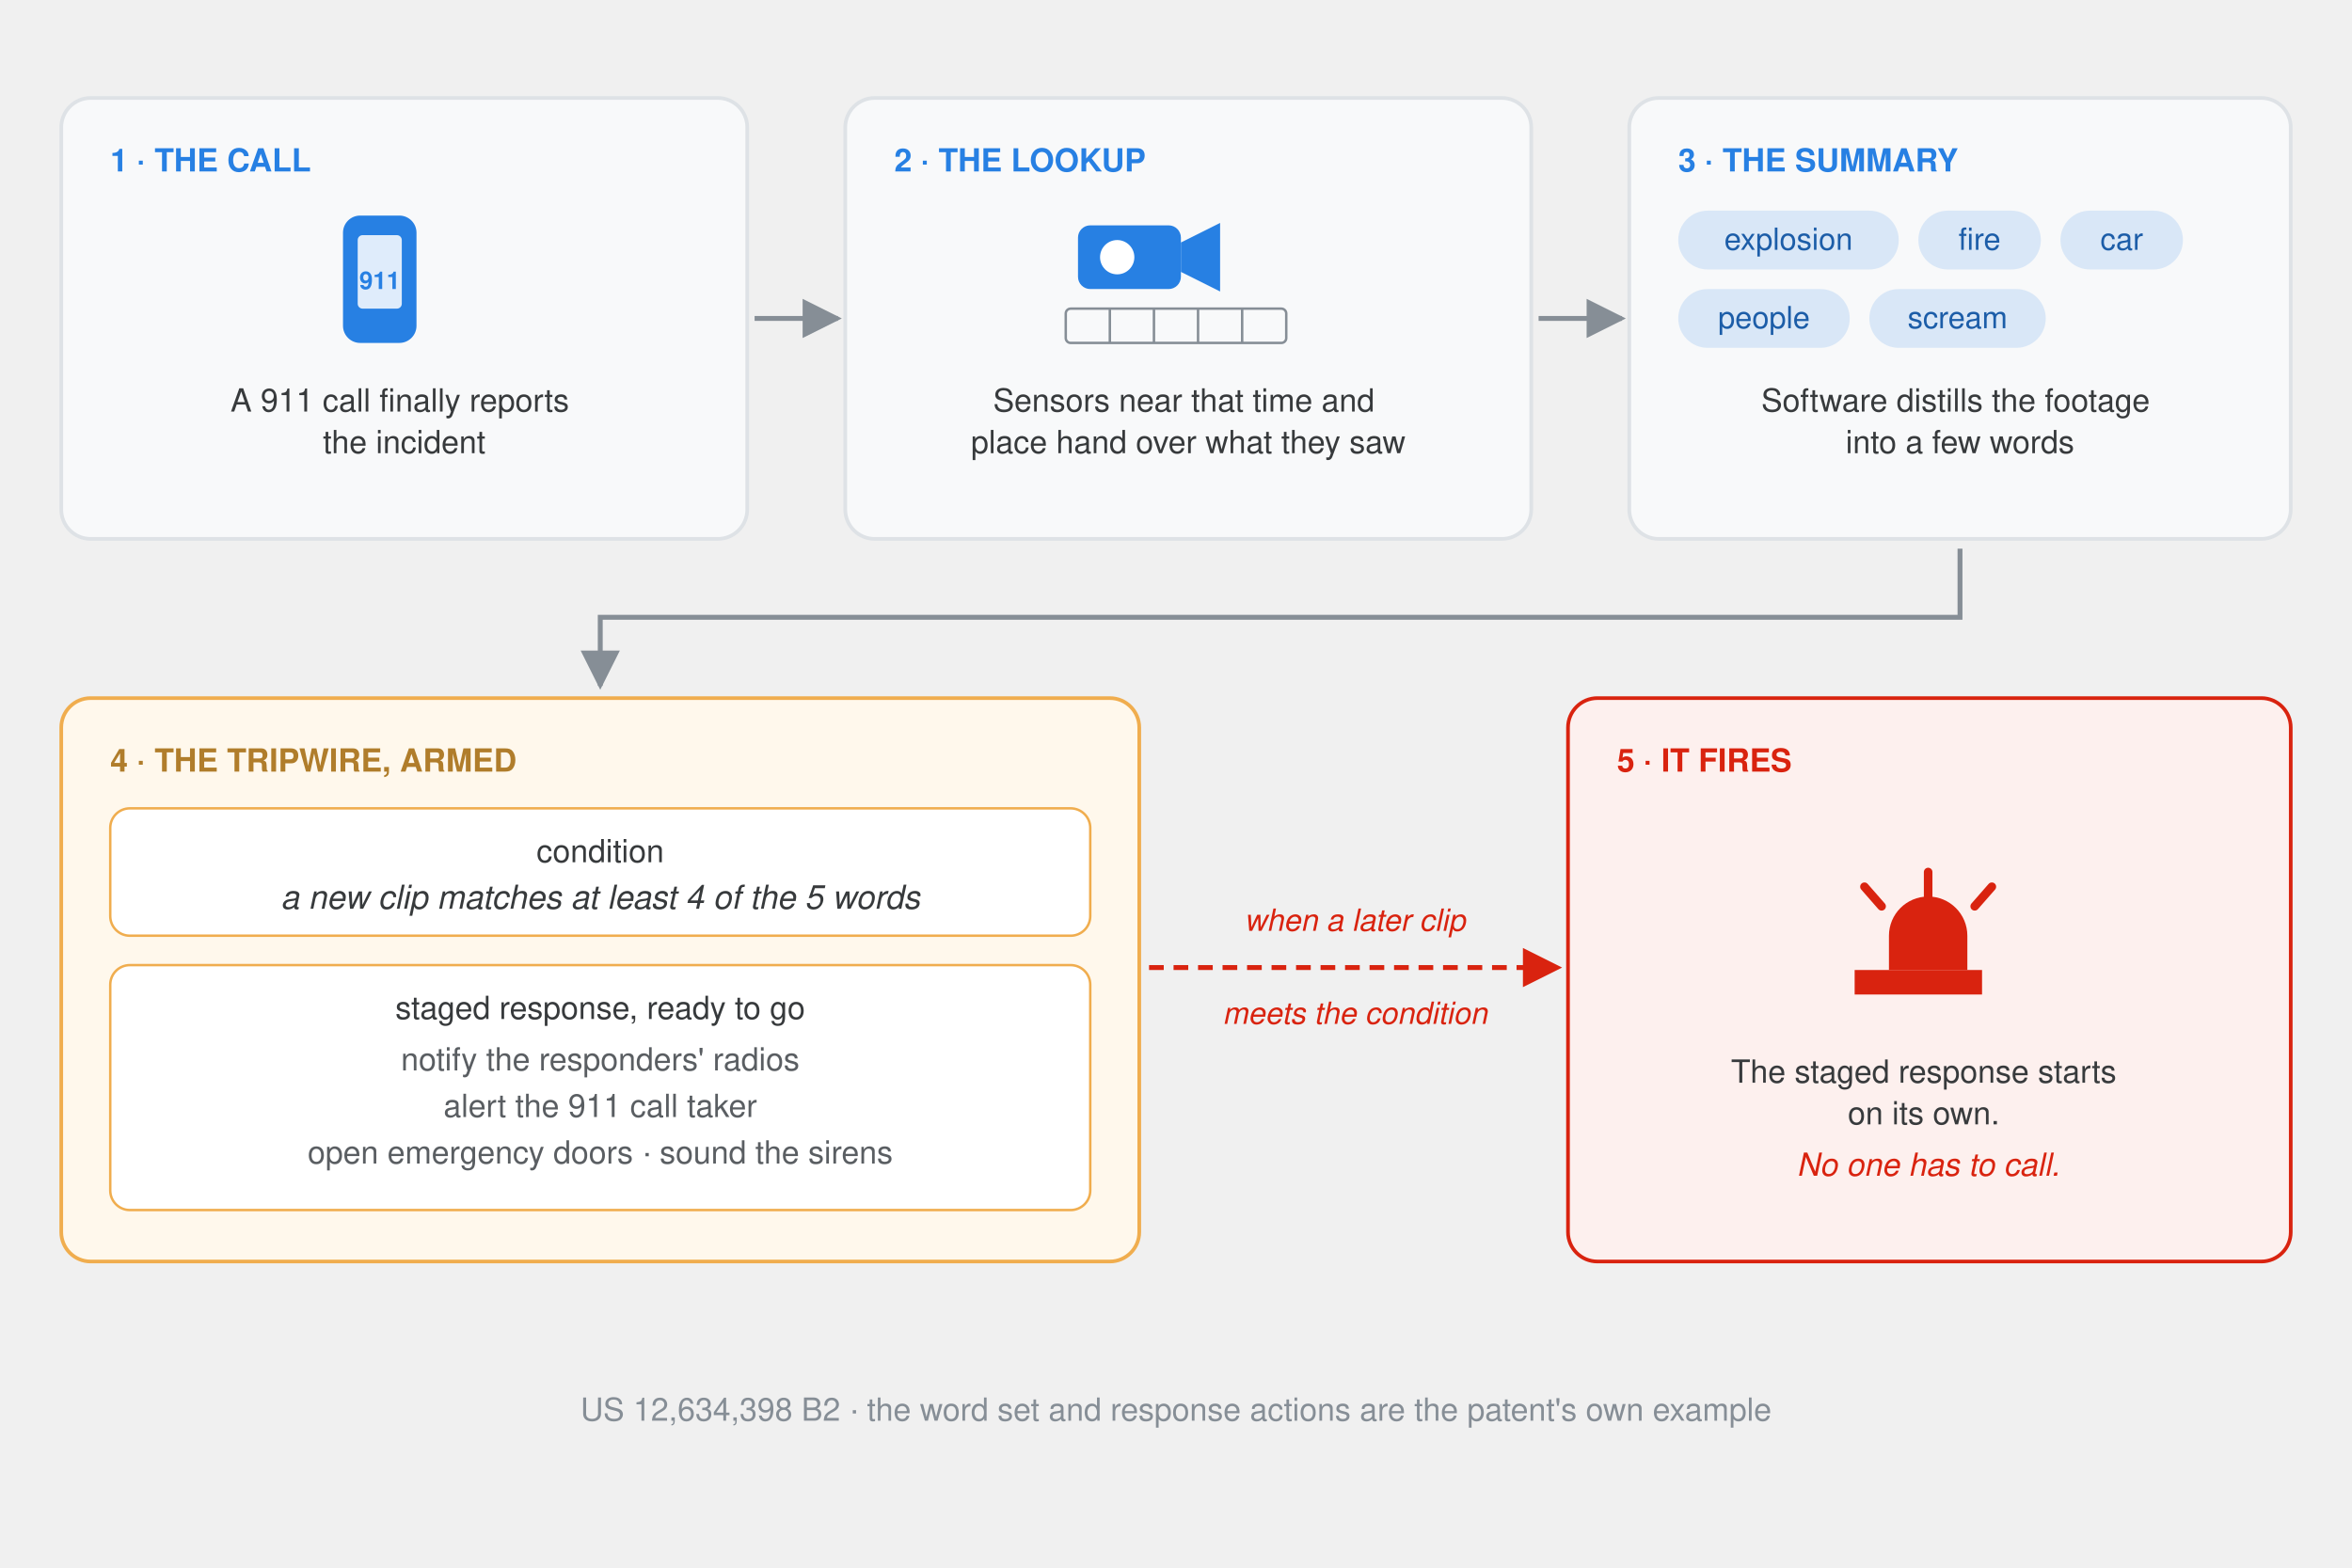
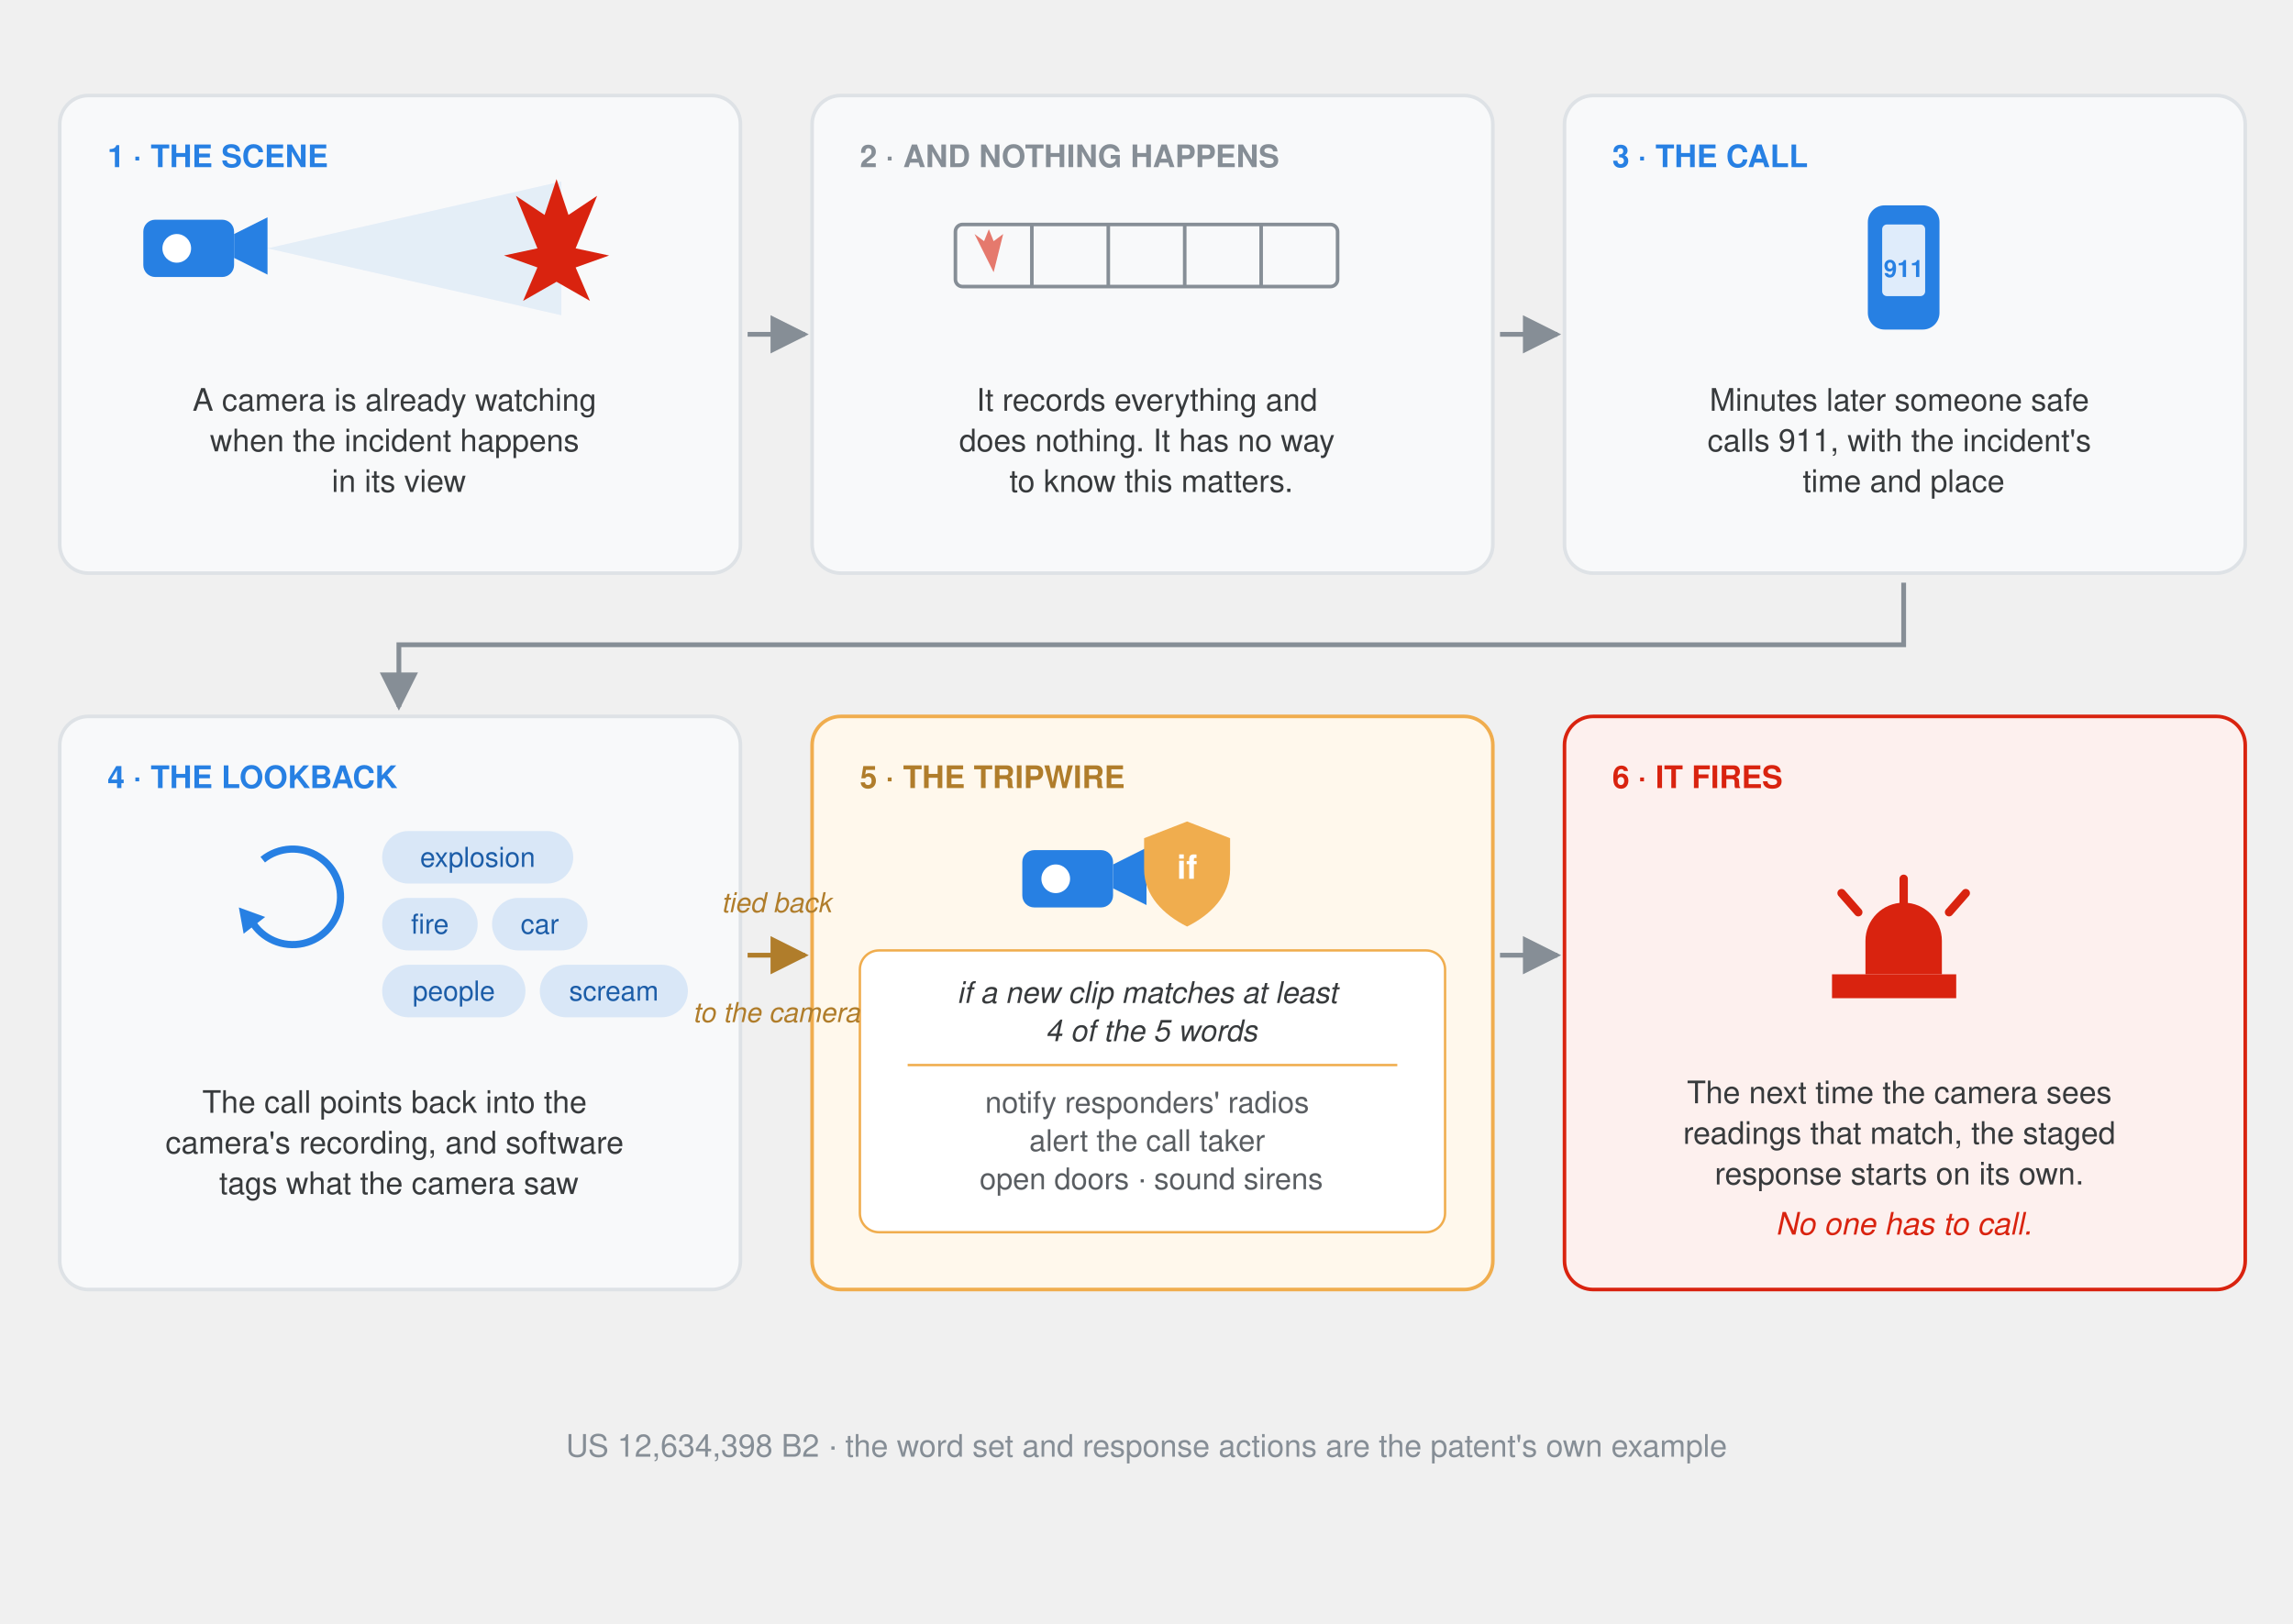
- <svg xmlns="http://www.w3.org/2000/svg" viewBox="0 0 960 640" font-family="Helvetica, Arial, sans-serif">
+ <svg xmlns="http://www.w3.org/2000/svg" viewBox="0 0 960 680" font-family="Helvetica, Arial, sans-serif">
  <defs>
    <marker id="arrow" viewBox="0 0 10 10" refX="9" refY="5" markerWidth="8" markerHeight="8" orient="auto-start-reverse">
      <path d="M 0 0 L 10 5 L 0 10 z" fill="#868e96" />
    </marker>
-     <marker id="arrowRed" viewBox="0 0 10 10" refX="9" refY="5" markerWidth="8" markerHeight="8" orient="auto-start-reverse">
-       <path d="M 0 0 L 10 5 L 0 10 z" fill="#d9230f" />
+     <marker id="arrowAmber" viewBox="0 0 10 10" refX="9" refY="5" markerWidth="8" markerHeight="8" orient="auto-start-reverse">
+       <path d="M 0 0 L 10 5 L 0 10 z" fill="#b07d2b" />
    </marker>
  </defs>
  <g>
-     <rect x="25" y="40" width="280" height="180" rx="12" fill="#f8f9fa" stroke="#dee2e6" stroke-width="1.5" />
-     <text x="45" y="70" font-size="13" font-weight="bold" fill="#2780e3">1 · THE CALL</text>
-     <rect x="140" y="88" width="30" height="52" rx="7" fill="#2780e3" />
-     <rect x="146" y="96" width="18" height="30" rx="2" fill="#ffffff" opacity="0.85" />
-     <text x="155" y="118" text-anchor="middle" font-size="10" font-weight="bold" fill="#2780e3">911</text>
-     <text x="165" y="168" text-anchor="middle" font-size="13" fill="#373a3c">
-       <tspan x="165" dy="0">A 911 call finally reports</tspan>
-       <tspan x="165" dy="17">the incident</tspan>
+     <rect x="25" y="40" width="285" height="200" rx="12" fill="#f8f9fa" stroke="#dee2e6" stroke-width="1.5" />
+     <text x="45" y="70" font-size="13" font-weight="bold" fill="#2780e3">1 · THE SCENE</text>
+     <rect x="60" y="92" width="38" height="24" rx="5" fill="#2780e3" />
+     <path d="M98 98 l14 -7 v24 l-14 -7 z" fill="#2780e3" />
+     <circle cx="74" cy="104" r="6" fill="#ffffff" />
+     <path d="M112 104 L235 76 L235 132 Z" fill="#2780e3" opacity="0.10" />
+     <path d="M225 104 l-9 -22 l12 8 l5 -15 l5 15 l12 -8 l-9 22 l14 3 l-14 5 l6 14 l-14 -8 l-14 8 l6 -14 l-14 -5 z" fill="#d9230f" />
+     <text x="167" y="172" text-anchor="middle" font-size="13" fill="#373a3c">
+       <tspan x="167" dy="0">A camera is already watching</tspan>
+       <tspan x="167" dy="17">when the incident happens</tspan>
+       <tspan x="167" dy="17">in its view</tspan>
    </text>
  </g>
-   <line x1="308" y1="130" x2="342" y2="130" stroke="#868e96" stroke-width="2" marker-end="url(#arrow)" />
+   <line x1="313" y1="140" x2="337" y2="140" stroke="#868e96" stroke-width="2" marker-end="url(#arrow)" />
  <g>
-     <rect x="345" y="40" width="280" height="180" rx="12" fill="#f8f9fa" stroke="#dee2e6" stroke-width="1.5" />
-     <text x="365" y="70" font-size="13" font-weight="bold" fill="#2780e3">2 · THE LOOKUP</text>
-     <rect x="440" y="92" width="42" height="26" rx="5" fill="#2780e3" />
-     <path d="M482 99 l16 -8 v28 l-16 -8 z" fill="#2780e3" />
-     <circle cx="456" cy="105" r="7" fill="#ffffff" />
-     <rect x="435" y="126" width="90" height="14" rx="2" fill="none" stroke="#868e96" />
-     <line x1="453" y1="126" x2="453" y2="140" stroke="#868e96" />
-     <line x1="471" y1="126" x2="471" y2="140" stroke="#868e96" />
-     <line x1="489" y1="126" x2="489" y2="140" stroke="#868e96" />
-     <line x1="507" y1="126" x2="507" y2="140" stroke="#868e96" />
-     <text x="485" y="168" text-anchor="middle" font-size="13" fill="#373a3c">
-       <tspan x="485" dy="0">Sensors near that time and</tspan>
-       <tspan x="485" dy="17">place hand over what they saw</tspan>
+     <rect x="340" y="40" width="285" height="200" rx="12" fill="#f8f9fa" stroke="#dee2e6" stroke-width="1.5" />
+     <text x="360" y="70" font-size="13" font-weight="bold" fill="#868e96">2 · AND NOTHING HAPPENS</text>
+     <rect x="400" y="94" width="160" height="26" rx="3" fill="none" stroke="#868e96" stroke-width="1.5" />
+     <line x1="432" y1="94" x2="432" y2="120" stroke="#868e96" stroke-width="1.5" />
+     <line x1="464" y1="94" x2="464" y2="120" stroke="#868e96" stroke-width="1.5" />
+     <line x1="496" y1="94" x2="496" y2="120" stroke="#868e96" stroke-width="1.5" />
+     <line x1="528" y1="94" x2="528" y2="120" stroke="#868e96" stroke-width="1.5" />
+     <path d="M416 114 l-8 -16 l4 3 l2 -5 l2 5 l4 -3 z" fill="#d9230f" opacity="0.6" />
+     <text x="482" y="172" text-anchor="middle" font-size="13" fill="#373a3c">
+       <tspan x="482" dy="0">It records everything and</tspan>
+       <tspan x="482" dy="17">does nothing. It has no way</tspan>
+       <tspan x="482" dy="17">to know this matters.</tspan>
    </text>
  </g>
-   <line x1="628" y1="130" x2="662" y2="130" stroke="#868e96" stroke-width="2" marker-end="url(#arrow)" />
+   <line x1="628" y1="140" x2="652" y2="140" stroke="#868e96" stroke-width="2" marker-end="url(#arrow)" />
  <g>
-     <rect x="665" y="40" width="270" height="180" rx="12" fill="#f8f9fa" stroke="#dee2e6" stroke-width="1.5" />
-     <text x="685" y="70" font-size="13" font-weight="bold" fill="#2780e3">3 · THE SUMMARY</text>
-     <rect x="685" y="86" width="90" height="24" rx="12" fill="#2780e3" opacity="0.15" />
-     <text x="730" y="102" text-anchor="middle" font-size="12.5" fill="#1c5da8">explosion</text>
-     <rect x="783" y="86" width="50" height="24" rx="12" fill="#2780e3" opacity="0.15" />
-     <text x="808" y="102" text-anchor="middle" font-size="12.5" fill="#1c5da8">fire</text>
-     <rect x="841" y="86" width="50" height="24" rx="12" fill="#2780e3" opacity="0.15" />
-     <text x="866" y="102" text-anchor="middle" font-size="12.5" fill="#1c5da8">car</text>
-     <rect x="685" y="118" width="70" height="24" rx="12" fill="#2780e3" opacity="0.15" />
-     <text x="720" y="134" text-anchor="middle" font-size="12.5" fill="#1c5da8">people</text>
-     <rect x="763" y="118" width="72" height="24" rx="12" fill="#2780e3" opacity="0.15" />
-     <text x="799" y="134" text-anchor="middle" font-size="12.5" fill="#1c5da8">scream</text>
-     <text x="800" y="168" text-anchor="middle" font-size="13" fill="#373a3c">
-       <tspan x="800" dy="0">Software distills the footage</tspan>
-       <tspan x="800" dy="17">into a few words</tspan>
+     <rect x="655" y="40" width="285" height="200" rx="12" fill="#f8f9fa" stroke="#dee2e6" stroke-width="1.5" />
+     <text x="675" y="70" font-size="13" font-weight="bold" fill="#2780e3">3 · THE CALL</text>
+     <rect x="782" y="86" width="30" height="52" rx="7" fill="#2780e3" />
+     <rect x="788" y="94" width="18" height="30" rx="2" fill="#ffffff" opacity="0.85" />
+     <text x="797" y="116" text-anchor="middle" font-size="10" font-weight="bold" fill="#2780e3">911</text>
+     <text x="797" y="172" text-anchor="middle" font-size="13" fill="#373a3c">
+       <tspan x="797" dy="0">Minutes later someone safe</tspan>
+       <tspan x="797" dy="17">calls 911, with the incident's</tspan>
+       <tspan x="797" dy="17">time and place</tspan>
    </text>
  </g>
-   <path d="M 800 224 v 28 H 245 v 28" fill="none" stroke="#868e96" stroke-width="2" marker-end="url(#arrow)" />
+   <path d="M 797 244 v 26 H 167 v 26" fill="none" stroke="#868e96" stroke-width="2" marker-end="url(#arrow)" />
  <g>
-     <rect x="25" y="285" width="440" height="230" rx="12" fill="#fff8ec" stroke="#f0ad4e" stroke-width="1.5" />
-     <text x="45" y="315" font-size="13" font-weight="bold" fill="#b07d2b">4 · THE TRIPWIRE, ARMED</text>
-     <rect x="45" y="330" width="400" height="52" rx="8" fill="#ffffff" stroke="#f0ad4e" />
-     <text x="245" y="352" text-anchor="middle" font-size="13" fill="#373a3c">condition</text>
-     <text x="245" y="371" text-anchor="middle" font-size="13.5" font-style="italic" fill="#373a3c">a new clip matches at least 4 of the 5 words</text>
-     <rect x="45" y="394" width="400" height="100" rx="8" fill="#ffffff" stroke="#f0ad4e" />
-     <text x="245" y="416" text-anchor="middle" font-size="13" fill="#373a3c">staged response, ready to go</text>
-     <text x="245" y="437" text-anchor="middle" font-size="13" fill="#5a5e62">notify the responders' radios</text>
-     <text x="245" y="456" text-anchor="middle" font-size="13" fill="#5a5e62">alert the 911 call taker</text>
-     <text x="245" y="475" text-anchor="middle" font-size="13" fill="#5a5e62">open emergency doors · sound the sirens</text>
-   </g>
-   <line x1="469" y1="395" x2="636" y2="395" stroke="#d9230f" stroke-width="2" stroke-dasharray="6 4" marker-end="url(#arrowRed)" />
-   <text x="553" y="380" text-anchor="middle" font-size="12.5" font-style="italic" fill="#d9230f">when a later clip</text>
-   <text x="553" y="418" text-anchor="middle" font-size="12.5" font-style="italic" fill="#d9230f">meets the condition</text>
-   <g>
-     <rect x="640" y="285" width="295" height="230" rx="12" fill="#fdf0ee" stroke="#d9230f" stroke-width="1.5" />
-     <text x="660" y="315" font-size="13" font-weight="bold" fill="#d9230f">5 · IT FIRES</text>
-     <path d="M765 396 h44 v10 h-52 v-10 z" fill="#d9230f" />
-     <path d="M771 396 v-14 a16 16 0 0 1 32 0 v14 z" fill="#d9230f" />
-     <line x1="787" y1="356" x2="787" y2="366" stroke="#d9230f" stroke-width="3.5" stroke-linecap="round" />
-     <line x1="761" y1="362" x2="768" y2="370" stroke="#d9230f" stroke-width="3.5" stroke-linecap="round" />
-     <line x1="813" y1="362" x2="806" y2="370" stroke="#d9230f" stroke-width="3.5" stroke-linecap="round" />
-     <text x="787" y="442" text-anchor="middle" font-size="13" fill="#373a3c">
-       <tspan x="787" dy="0">The staged response starts</tspan>
-       <tspan x="787" dy="17">on its own.</tspan>
-       <tspan x="787" dy="21" font-style="italic" fill="#d9230f">No one has to call.</tspan>
+     <rect x="25" y="300" width="285" height="240" rx="12" fill="#f8f9fa" stroke="#dee2e6" stroke-width="1.5" />
+     <text x="45" y="330" font-size="13" font-weight="bold" fill="#2780e3">4 · THE LOOKBACK</text>
+     <path d="M 110 360 a 20 20 0 1 1 -6 23" fill="none" stroke="#2780e3" stroke-width="3" />
+     <path d="M 100 380 l 2 11 l 9 -7 z" fill="#2780e3" />
+     <rect x="160" y="348" width="80" height="22" rx="11" fill="#2780e3" opacity="0.15" />
+     <text x="200" y="363" text-anchor="middle" font-size="11.5" fill="#1c5da8">explosion</text>
+     <rect x="160" y="376" width="40" height="22" rx="11" fill="#2780e3" opacity="0.15" />
+     <text x="180" y="391" text-anchor="middle" font-size="11.5" fill="#1c5da8">fire</text>
+     <rect x="206" y="376" width="40" height="22" rx="11" fill="#2780e3" opacity="0.15" />
+     <text x="226" y="391" text-anchor="middle" font-size="11.5" fill="#1c5da8">car</text>
+     <rect x="160" y="404" width="60" height="22" rx="11" fill="#2780e3" opacity="0.15" />
+     <text x="190" y="419" text-anchor="middle" font-size="11.5" fill="#1c5da8">people</text>
+     <rect x="226" y="404" width="62" height="22" rx="11" fill="#2780e3" opacity="0.15" />
+     <text x="257" y="419" text-anchor="middle" font-size="11.5" fill="#1c5da8">scream</text>
+     <text x="167" y="466" text-anchor="middle" font-size="13" fill="#373a3c">
+       <tspan x="167" dy="0">The call points back into the</tspan>
+       <tspan x="167" dy="17">camera's recording, and software</tspan>
+       <tspan x="167" dy="17">tags what the camera saw</tspan>
    </text>
  </g>
-   <text x="480" y="580" text-anchor="middle" font-size="13" fill="#868e96">US 12,634,398 B2 · the word set and response actions are the patent's own example</text>
+   <line x1="313" y1="400" x2="337" y2="400" stroke="#b07d2b" stroke-width="2" marker-end="url(#arrowAmber)" />
+   <g>
+     <rect x="340" y="300" width="285" height="240" rx="12" fill="#fff8ec" stroke="#f0ad4e" stroke-width="1.5" />
+     <text x="360" y="330" font-size="13" font-weight="bold" fill="#b07d2b">5 · THE TRIPWIRE</text>
+     <rect x="428" y="356" width="38" height="24" rx="5" fill="#2780e3" />
+     <path d="M466 362 l14 -7 v24 l-14 -7 z" fill="#2780e3" />
+     <circle cx="442" cy="368" r="6" fill="#ffffff" />
+     <path d="M497 344 l18 7 v13 c0 11 -8 19 -18 24 c-10 -5 -18 -13 -18 -24 v-13 z" fill="#f0ad4e" />
+     <text x="497" y="368" text-anchor="middle" font-size="14" font-weight="bold" fill="#ffffff">if</text>
+     <rect x="360" y="398" width="245" height="118" rx="8" fill="#ffffff" stroke="#f0ad4e" />
+     <text x="482" y="420" text-anchor="middle" font-size="12.5" font-style="italic" fill="#373a3c">
+       <tspan x="482" dy="0">if a new clip matches at least</tspan>
+       <tspan x="482" dy="16">4 of the 5 words</tspan>
+     </text>
+     <line x1="380" y1="446" x2="585" y2="446" stroke="#f0ad4e" stroke-width="1" />
+     <text x="482" y="466" text-anchor="middle" font-size="12.5" fill="#5a5e62">
+       <tspan x="482" dy="0">notify responders' radios</tspan>
+       <tspan x="482" dy="16">alert the call taker</tspan>
+       <tspan x="482" dy="16">open doors · sound sirens</tspan>
+     </text>
+   </g>
+   <text x="325" y="382" text-anchor="middle" font-size="11.5" font-style="italic" fill="#b07d2b">tied back</text>
+   <text x="325" y="428" text-anchor="middle" font-size="11.5" font-style="italic" fill="#b07d2b">to the camera</text>
+   <line x1="628" y1="400" x2="652" y2="400" stroke="#868e96" stroke-width="2" marker-end="url(#arrow)" />
+   <g>
+     <rect x="655" y="300" width="285" height="240" rx="12" fill="#fdf0ee" stroke="#d9230f" stroke-width="1.5" />
+     <text x="675" y="330" font-size="13" font-weight="bold" fill="#d9230f">6 · IT FIRES</text>
+     <path d="M775 408 h44 v10 h-52 v-10 z" fill="#d9230f" />
+     <path d="M781 408 v-14 a16 16 0 0 1 32 0 v14 z" fill="#d9230f" />
+     <line x1="797" y1="368" x2="797" y2="378" stroke="#d9230f" stroke-width="3.5" stroke-linecap="round" />
+     <line x1="771" y1="374" x2="778" y2="382" stroke="#d9230f" stroke-width="3.5" stroke-linecap="round" />
+     <line x1="823" y1="374" x2="816" y2="382" stroke="#d9230f" stroke-width="3.5" stroke-linecap="round" />
+     <text x="797" y="462" text-anchor="middle" font-size="13" fill="#373a3c">
+       <tspan x="797" dy="0">The next time the camera sees</tspan>
+       <tspan x="797" dy="17">readings that match, the staged</tspan>
+       <tspan x="797" dy="17">response starts on its own.</tspan>
+       <tspan x="797" dy="21" font-style="italic" fill="#d9230f">No one has to call.</tspan>
+     </text>
+   </g>
+   <text x="480" y="610" text-anchor="middle" font-size="13" fill="#868e96">US 12,634,398 B2 · the word set and response actions are the patent's own example</text>
</svg>
